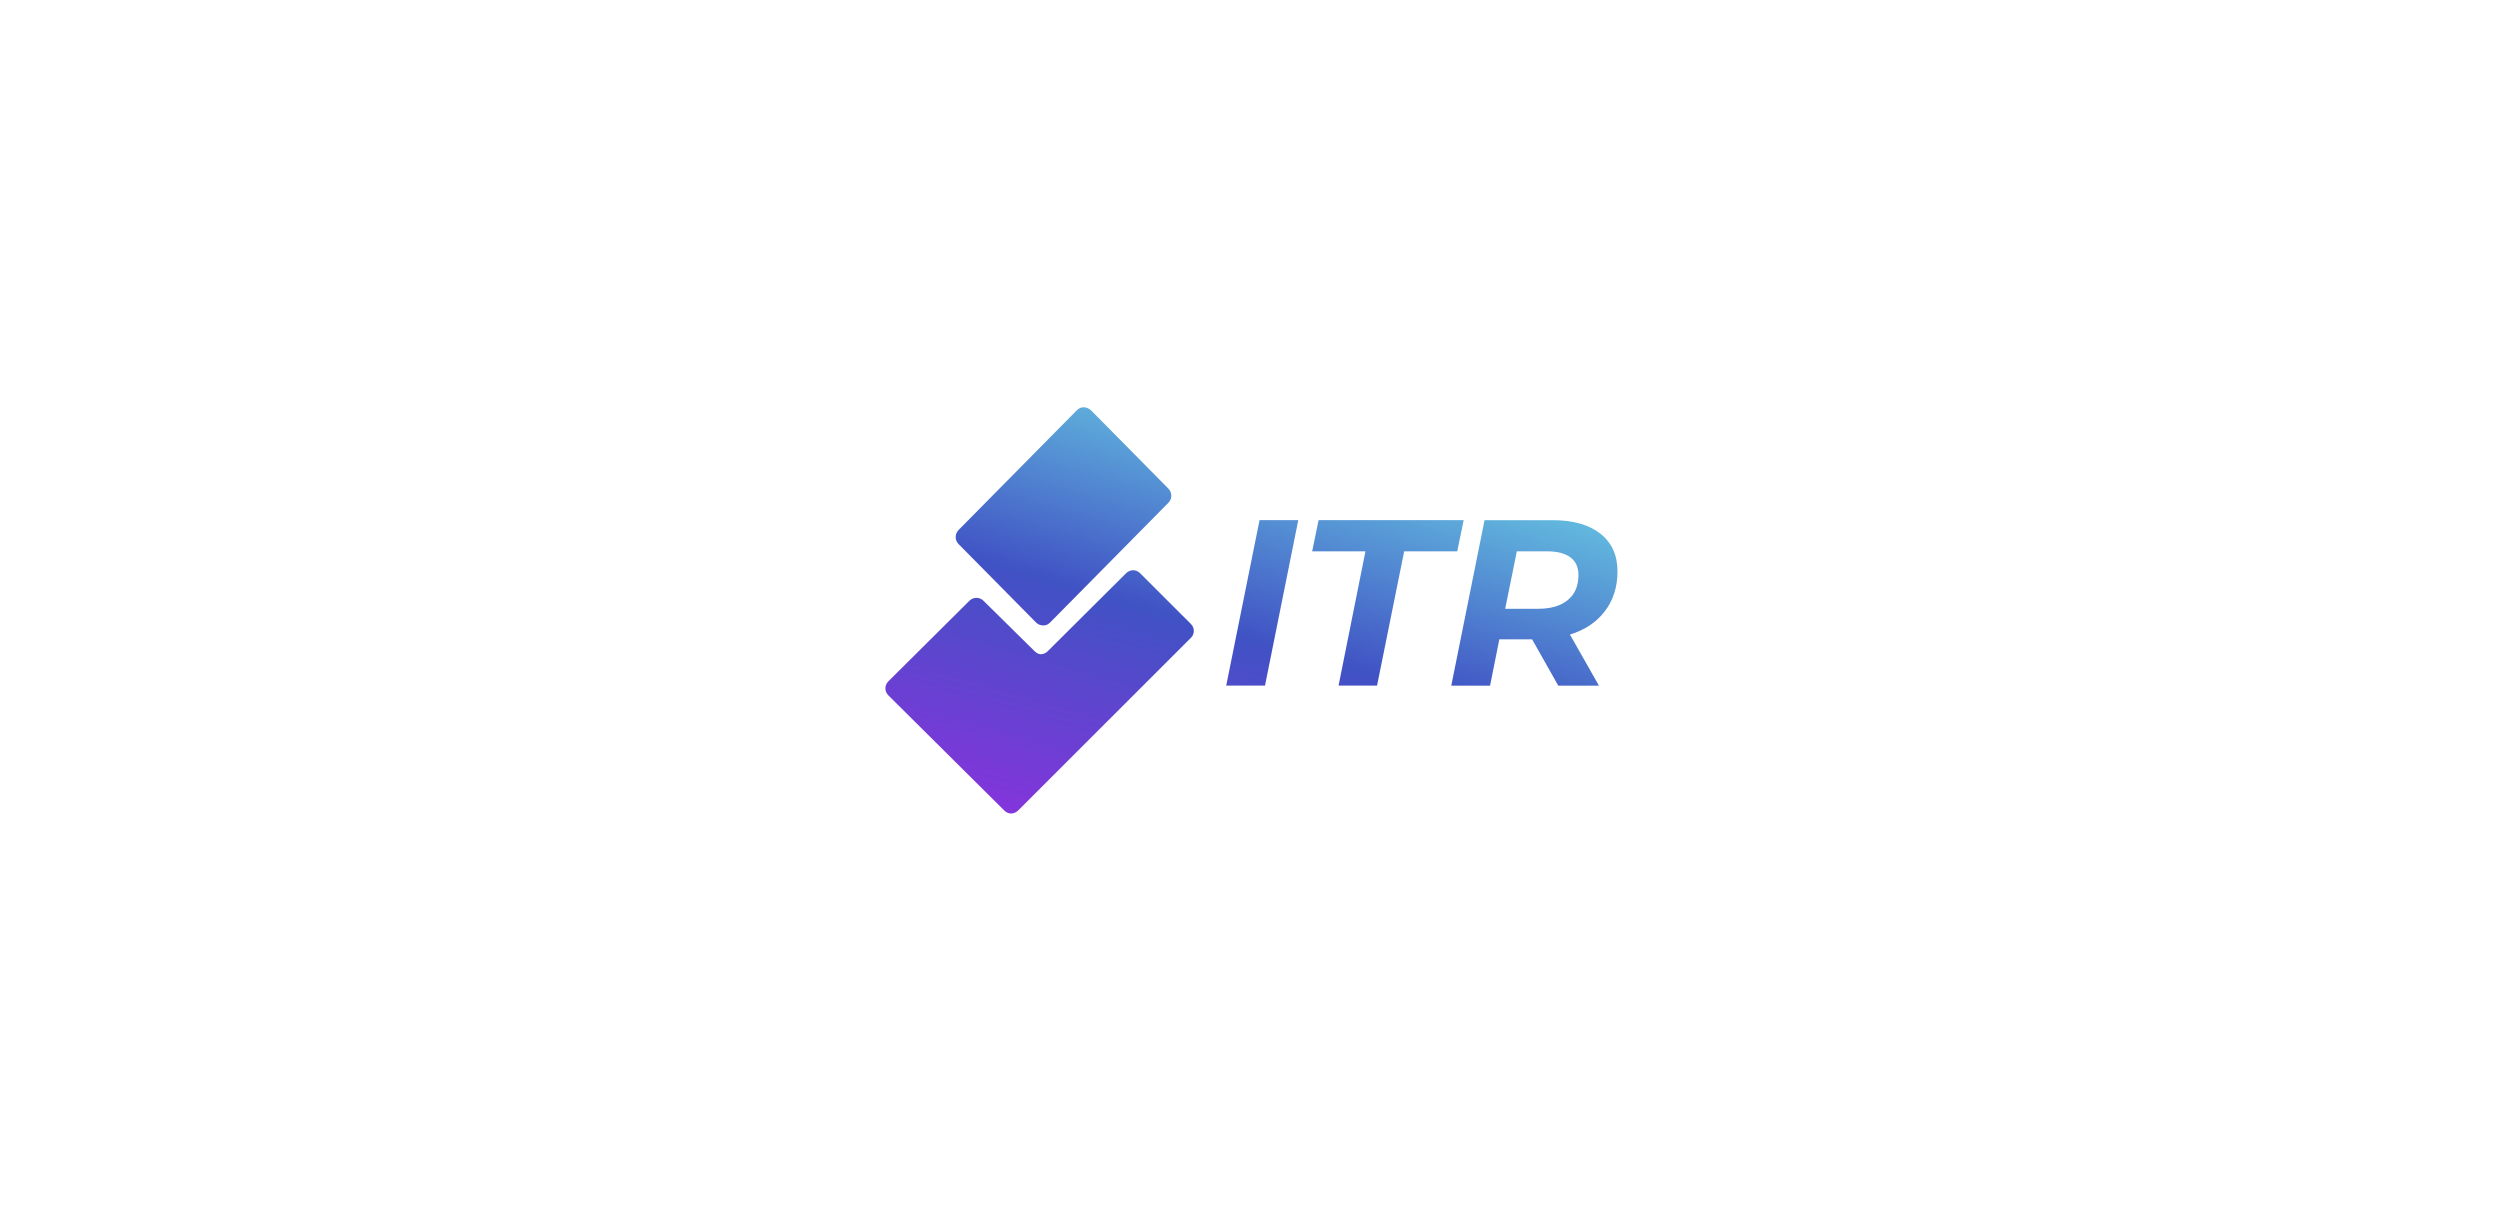
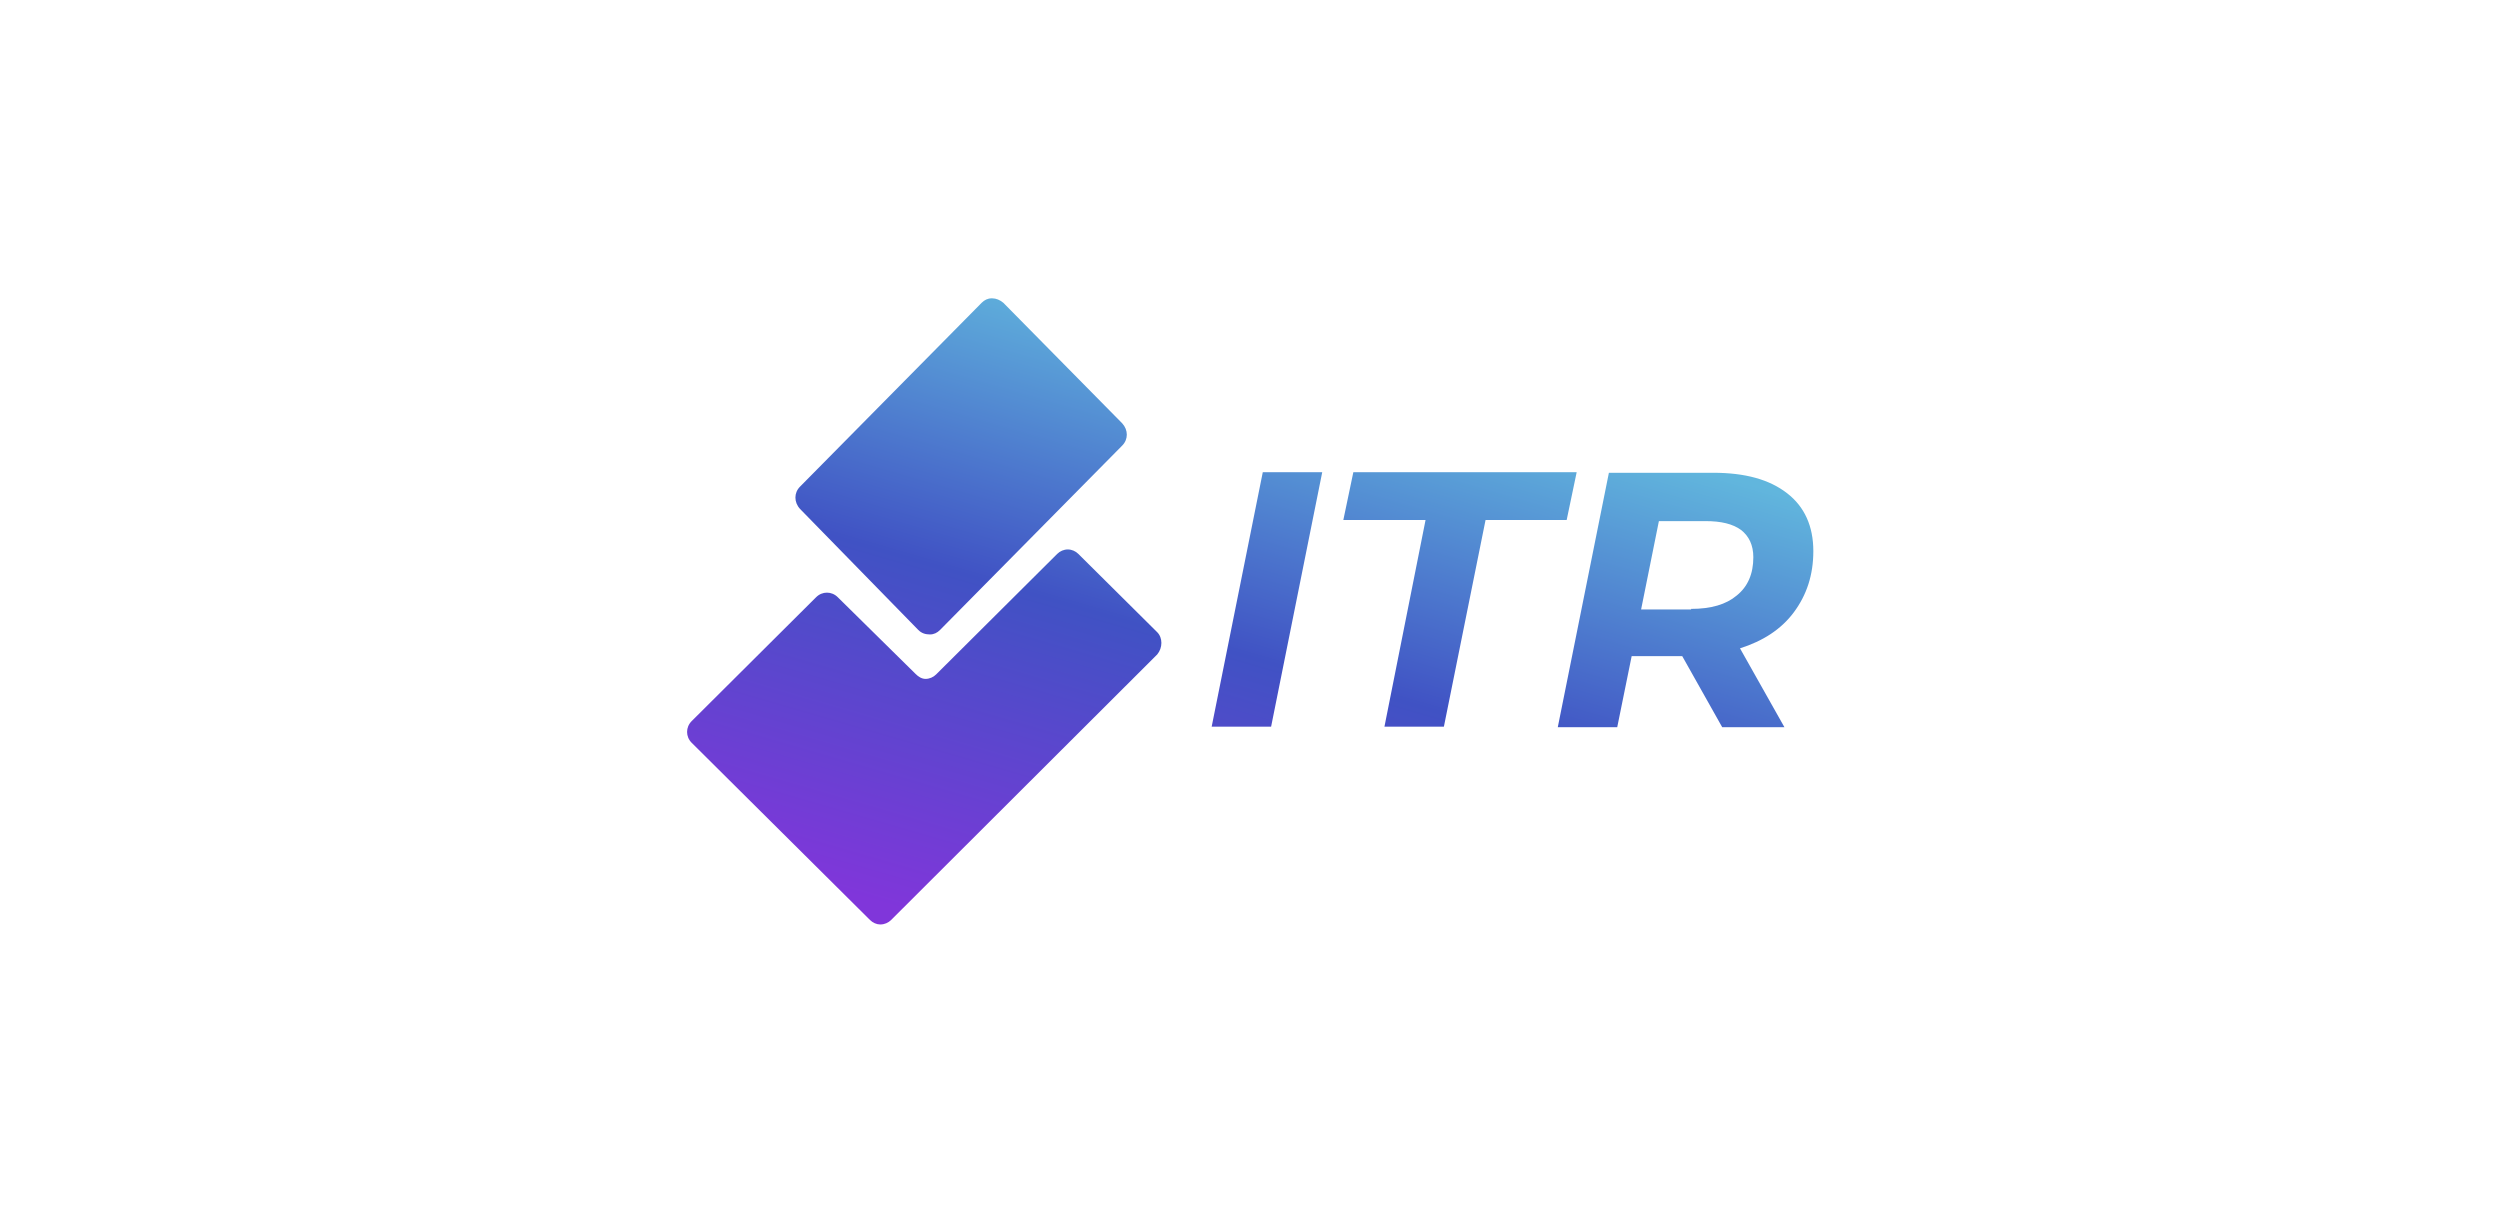
<svg xmlns="http://www.w3.org/2000/svg" version="1.1" id="Layer_1" x="0px" y="0px" viewBox="0 0 450 220" style="enable-background:new 0 0 450 220;" xml:space="preserve">
  <style type="text/css">
- 	.st0{fill-rule:evenodd;clip-rule:evenodd;fill:url(#SVGID_1_);}
+ 	.st0{fill:none;}
+ 	.st1{fill-rule:evenodd;clip-rule:evenodd;fill:url(#SVGID_1_);}
+ 	.st2{fill-rule:evenodd;clip-rule:evenodd;fill:none;}
</style>
-   <linearGradient id="SVGID_1_" gradientUnits="userSpaceOnUse" x1="212.603" y1="60.588" x2="235.891" y2="140.845" gradientTransform="matrix(1 0 0 -1 0 222)">
-     <stop offset="0.097" style="stop-color:#8036DA" />
-     <stop offset="0.573" style="stop-color:#4052C4" />
-     <stop offset="1" style="stop-color:#61B6DD" />
-   </linearGradient>
-   <path class="st0" d="M186.49,112.05c0.39,0.39,0.84,0.53,1.36,0.53c0.45,0,0.84-0.2,1.17-0.53l21.28-21.54  c0.72-0.73,0.72-1.85,0-2.57l-13.93-14.1c-0.39-0.33-0.84-0.53-1.3-0.53h-0.06c-0.45,0-0.84,0.2-1.17,0.53l-21.28,21.54  c-0.72,0.73-0.72,1.85,0,2.57L186.49,112.05z M214.4,112.35l-9.2-9.19c-0.33-0.33-0.78-0.52-1.24-0.52c-0.45,0-0.91,0.2-1.24,0.52  l-14.15,14.08c-0.33,0.33-0.78,0.52-1.24,0.52c-0.45,0-0.84-0.29-1.17-0.61l-9.12-9c-0.72-0.72-1.84-0.72-2.56,0l-14.57,14.48  c-0.72,0.72-0.72,1.83,0,2.54l20.88,20.74c0.32,0.32,0.76,0.51,1.15,0.52h0.06c0.45,0,0.91-0.2,1.24-0.52l31.1-31.08  c0.72-0.65,0.72-1.83,0.06-2.47L214.4,112.35z M233.69,93.62h-6.97l-6,29.79h6.98L233.69,93.62z M236.19,99.24h9.59l-4.84,24.17  h6.93l4.88-24.17h9.55l1.16-5.62h-26.11L236.19,99.24z M276.85,109.58c2.31,0,4.1-0.53,5.35-1.57c1.29-1.05,1.92-2.56,1.92-4.51  c0-1.42-0.49-2.48-1.46-3.19c-0.97-0.71-2.35-1.07-4.15-1.07h-5.48l-2.1,10.34h5.9H276.85z M291.15,102.86  c0,2.78-0.76,5.16-2.27,7.15c-1.51,1.99-3.61,3.39-6.29,4.21l5.22,9.2h-7.32l-4.71-8.34h-5.9l-1.67,8.34h-6.98l5.99-29.79h12.2  c3.71,0,6.59,0.81,8.65,2.43s3.08,3.89,3.08,6.81L291.15,102.86z" />
+   <rect x="-0.5" y="-1" class="st0" width="450" height="220" />
+   <g>
+     <linearGradient id="SVGID_1_" gradientUnits="userSpaceOnUse" x1="205.521" y1="187.306" x2="241.354" y2="63.815" gradientTransform="matrix(1 0 0 1 0 2)">
+       <stop offset="9.720001e-02" style="stop-color:#8036DA" />
+       <stop offset="0.573" style="stop-color:#4052C4" />
+       <stop offset="1" style="stop-color:#61B6DD" />
+     </linearGradient>
+     <path class="st1" d="M165.3,113.4c0.6,0.6,1.3,0.8,2.1,0.8c0.7,0,1.3-0.3,1.8-0.8L202,80.2c1.1-1.1,1.1-2.8,0-4l-21.4-21.7   c-0.6-0.5-1.3-0.8-2-0.8h-0.1c-0.7,0-1.3,0.3-1.8,0.8l-32.7,33.1c-1.1,1.1-1.1,2.8,0,4L165.3,113.4z M208.3,113.8l-14.2-14.1   c-0.5-0.5-1.2-0.8-1.9-0.8c-0.7,0-1.4,0.3-1.9,0.8l-21.8,21.7c-0.5,0.5-1.2,0.8-1.9,0.8c-0.7,0-1.3-0.4-1.8-0.9l-14-13.8   c-1.1-1.1-2.8-1.1-3.9,0l-22.4,22.3c-1.1,1.1-1.1,2.8,0,3.9l32.1,31.9c0.5,0.5,1.2,0.8,1.8,0.8h0.1c0.7,0,1.4-0.3,1.9-0.8   l47.9-47.8C209.3,116.6,209.3,114.8,208.3,113.8L208.3,113.8z M238,85h-10.7l-9.2,45.8h10.7L238,85z M241.8,93.6h14.8l-7.4,37.2   h10.7l7.5-37.2H282l1.8-8.6h-40.2L241.8,93.6z M304.4,109.6c3.6,0,6.3-0.8,8.2-2.4c2-1.6,3-3.9,3-6.9c0-2.2-0.8-3.8-2.2-4.9   c-1.5-1.1-3.6-1.6-6.4-1.6h-8.4l-3.2,15.9H304.4L304.4,109.6z M326.4,99.2c0,4.3-1.2,7.9-3.5,11c-2.3,3.1-5.6,5.2-9.7,6.5l8,14.2   H310l-7.2-12.8h-9.1l-2.6,12.8h-10.7l9.2-45.8h18.8c5.7,0,10.1,1.2,13.3,3.7C324.8,91.2,326.4,94.7,326.4,99.2L326.4,99.2z" />
+   </g>
+   <rect x="-0.5" y="-1" class="st2" width="450.5" height="221" />
</svg>
